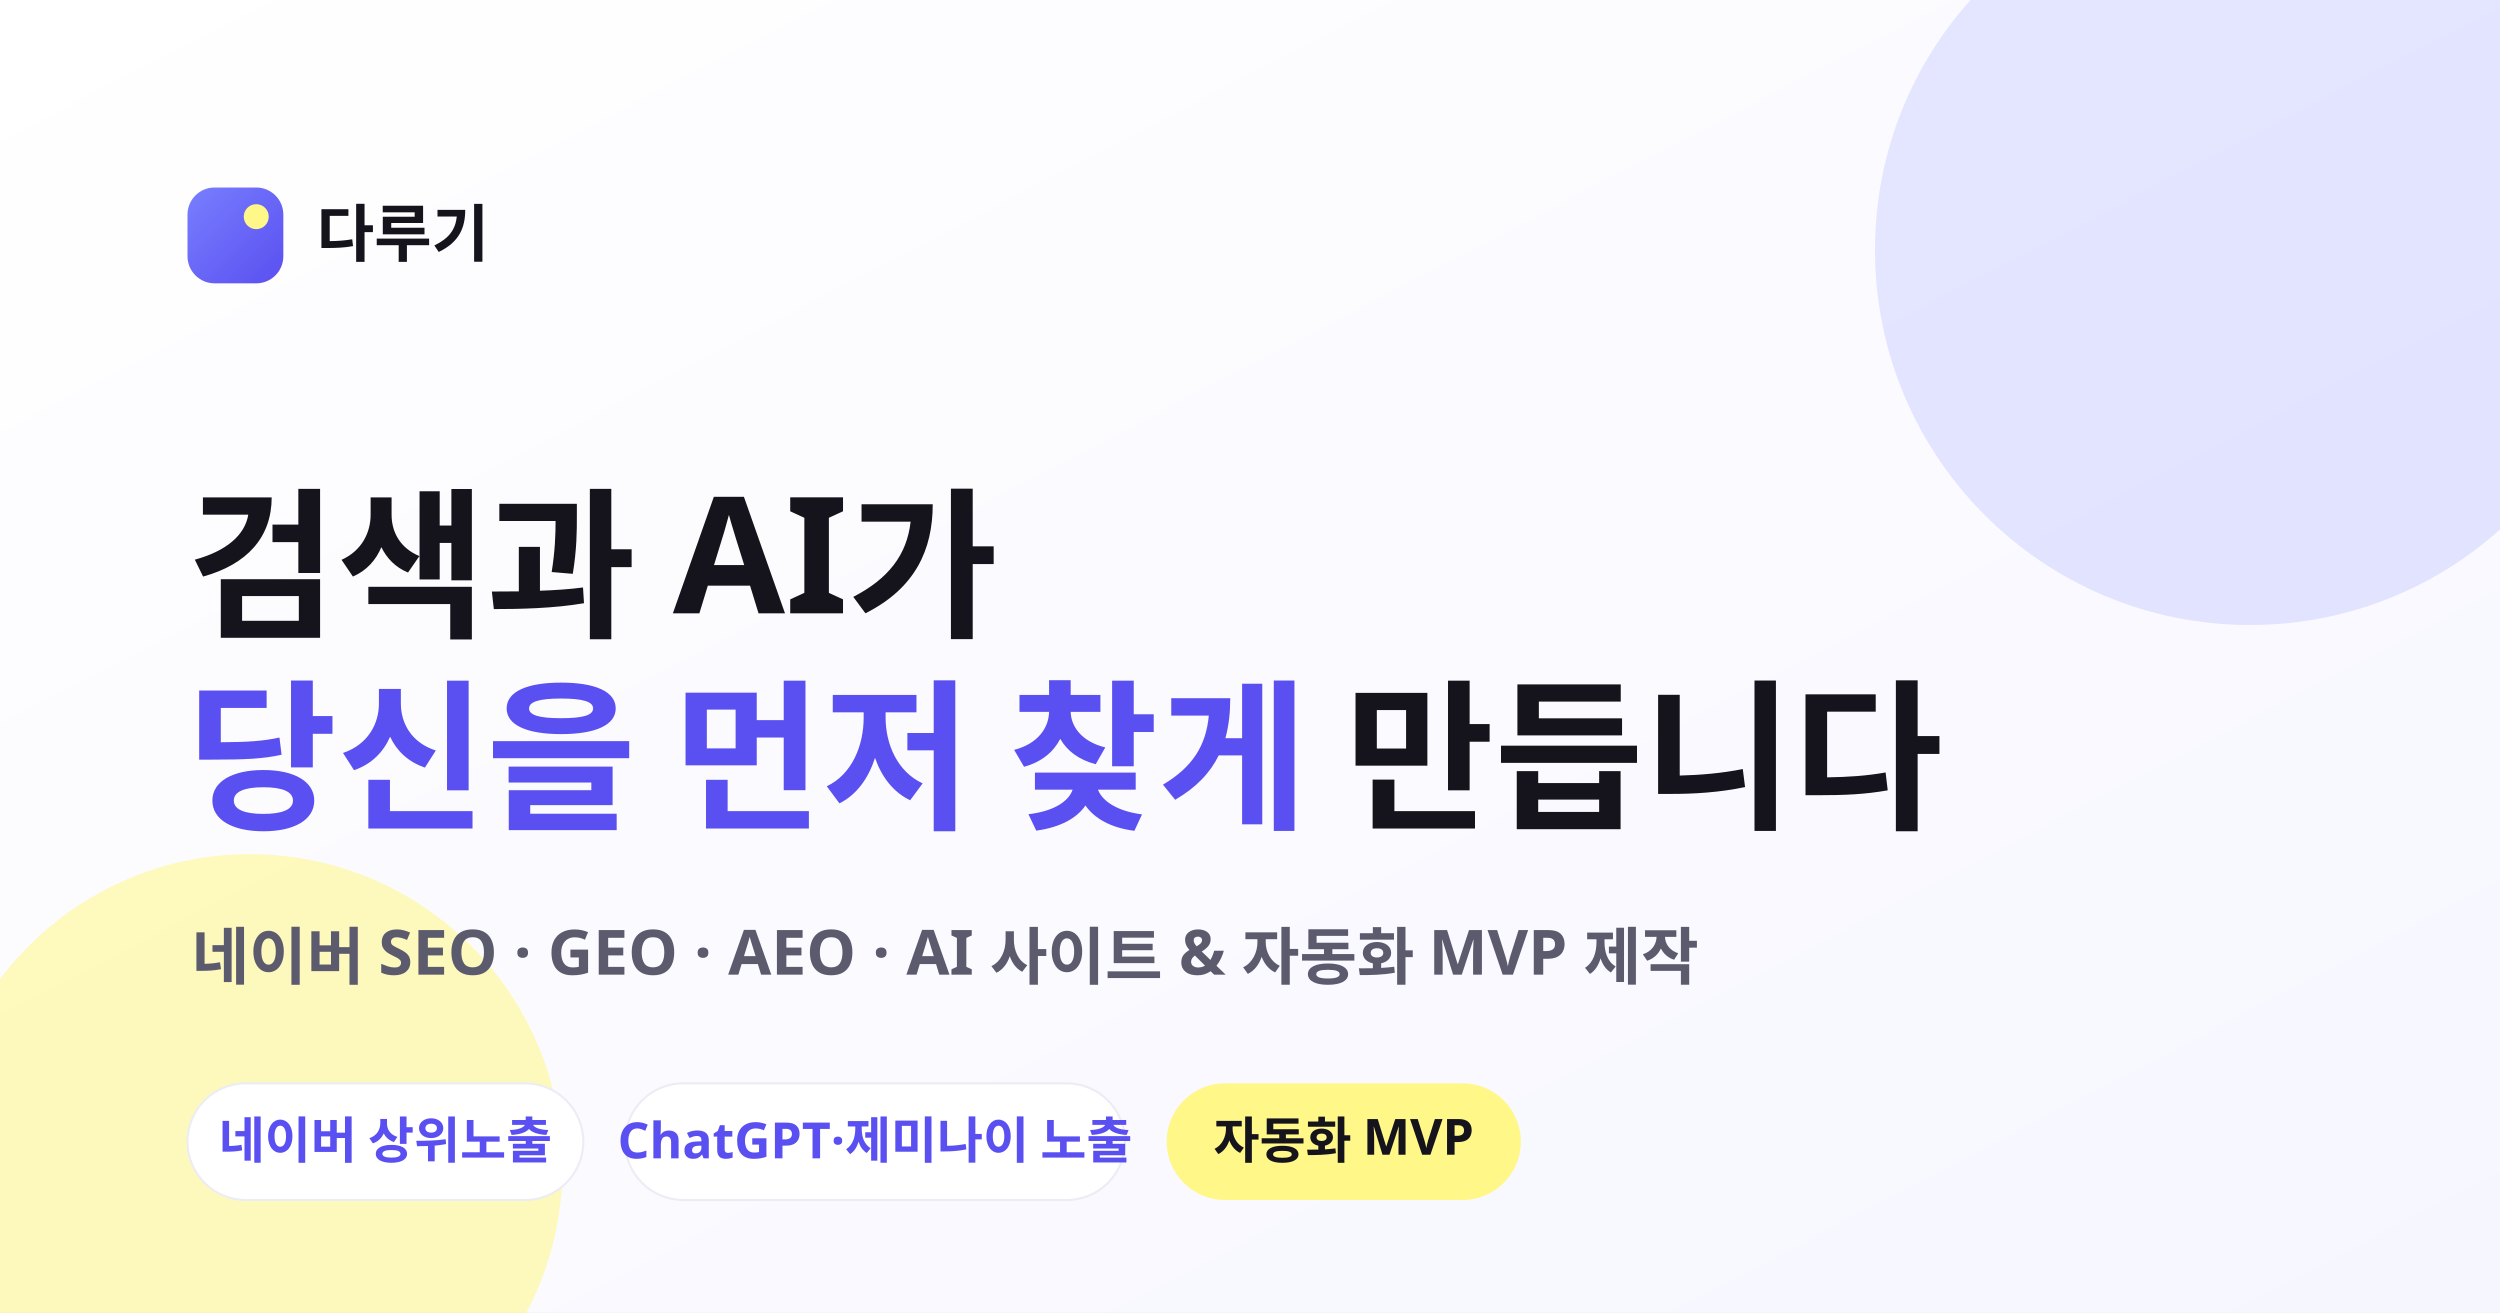
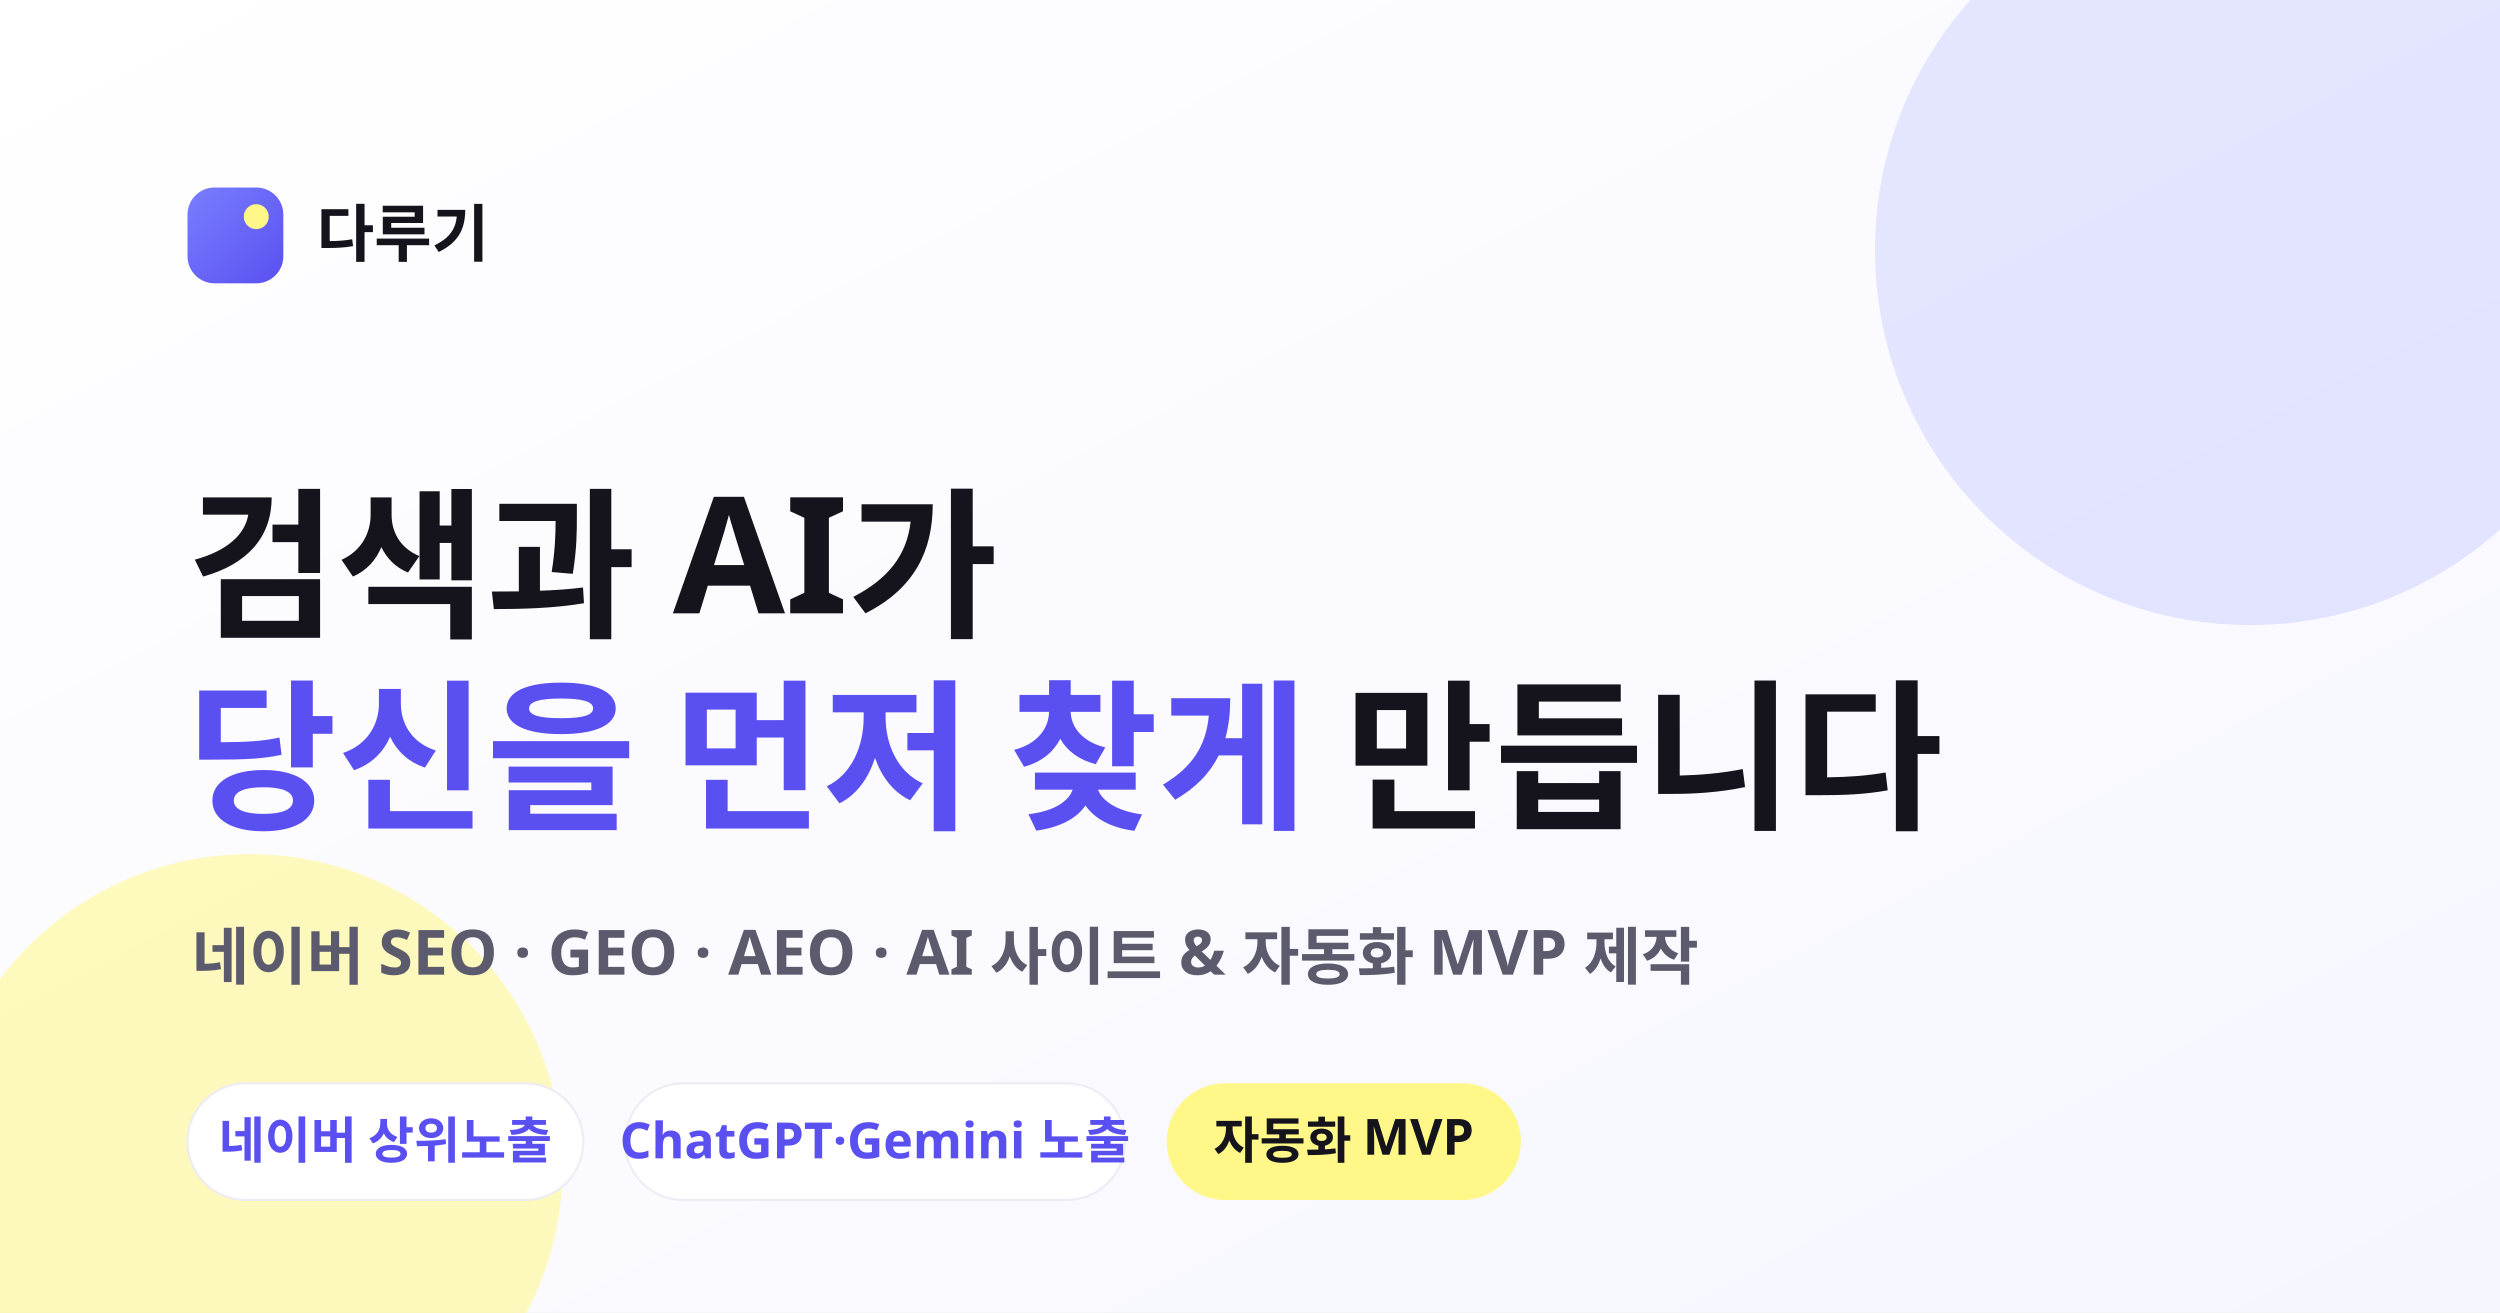
<svg xmlns="http://www.w3.org/2000/svg" viewBox="0 0 1200 630" width="1200" height="630">
  <defs>
    <linearGradient id="bg" x1="0" y1="0" x2="1" y2="1">
      <stop offset="0" stop-color="#ffffff" />
      <stop offset="1" stop-color="#f6f6ff" />
    </linearGradient>
    <linearGradient id="v" x1="0" y1="0" x2="1" y2="1">
      <stop offset="0" stop-color="#787fff" />
      <stop offset="1" stop-color="#5a4ff0" />
    </linearGradient>
  </defs>
  <rect width="1200" height="630" fill="url(#bg)" />
  <circle cx="1080" cy="120" r="180" fill="#787fff" opacity="0.18" />
  <circle cx="120" cy="560" r="150" fill="#fff787" opacity="0.55" />
  <g transform="translate(90,90)">
    <rect width="46" height="46" rx="13" fill="url(#v)" />
    <circle cx="33" cy="14" r="6" fill="#fff787" />
    <text x="62" y="33" font-family="system-ui, sans-serif" font-size="30" font-weight="800" fill="#15141c">다루기</text>
  </g>
  <text x="90" y="300" font-family="system-ui, sans-serif" font-size="78" font-weight="900" fill="#15141c">검색과 AI가</text>
  <text x="90" y="392" font-family="system-ui, sans-serif" font-size="78" font-weight="900" fill="#5a4ff0">당신을 먼저 찾게 <tspan fill="#15141c">만듭니다</tspan>
  </text>
  <text x="92" y="470" font-family="system-ui, sans-serif" font-size="30" font-weight="600" fill="#5c5b6e">네이버 SEO · GEO · AEO · AI 사이트 &amp; 자동화 MVP 제작</text>
  <g font-family="system-ui, sans-serif" font-size="24" font-weight="700">
    <rect x="90" y="520" width="190" height="56" rx="28" fill="#ffffff" stroke="#ececf4" />
    <text x="185" y="556" text-anchor="middle" fill="#5a4ff0">네이버 상위노출</text>
    <rect x="300" y="520" width="240" height="56" rx="28" fill="#ffffff" stroke="#ececf4" />
-     <text x="420" y="556" text-anchor="middle" fill="#5a4ff0">ChatGPT·제미나이 노출</text>
+     <text x="420" y="556" text-anchor="middle" fill="#5a4ff0">ChatGPT·Gemini 노출</text>
    <rect x="560" y="520" width="170" height="56" rx="28" fill="#fff787" />
    <text x="645" y="556" text-anchor="middle" fill="#15141c">자동화 MVP</text>
  </g>
</svg>
